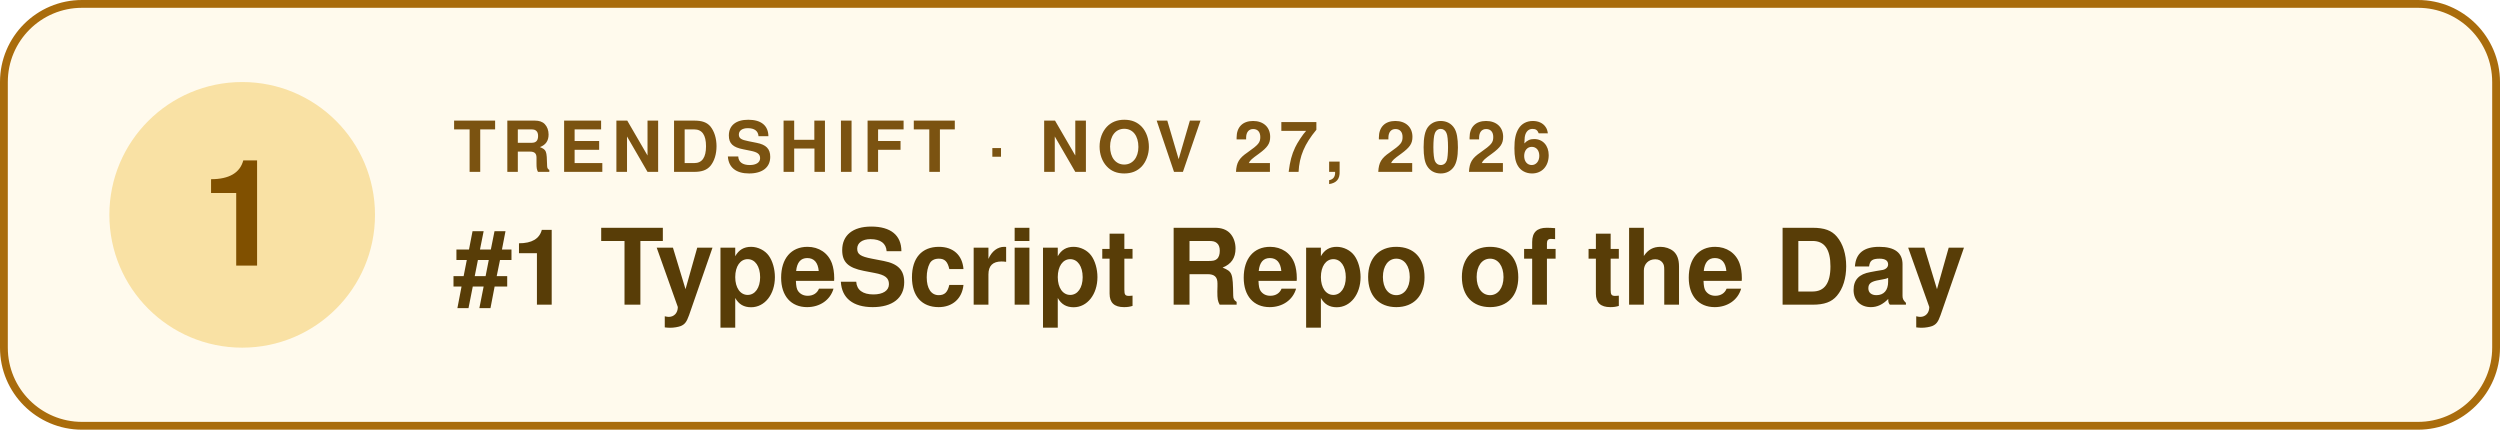
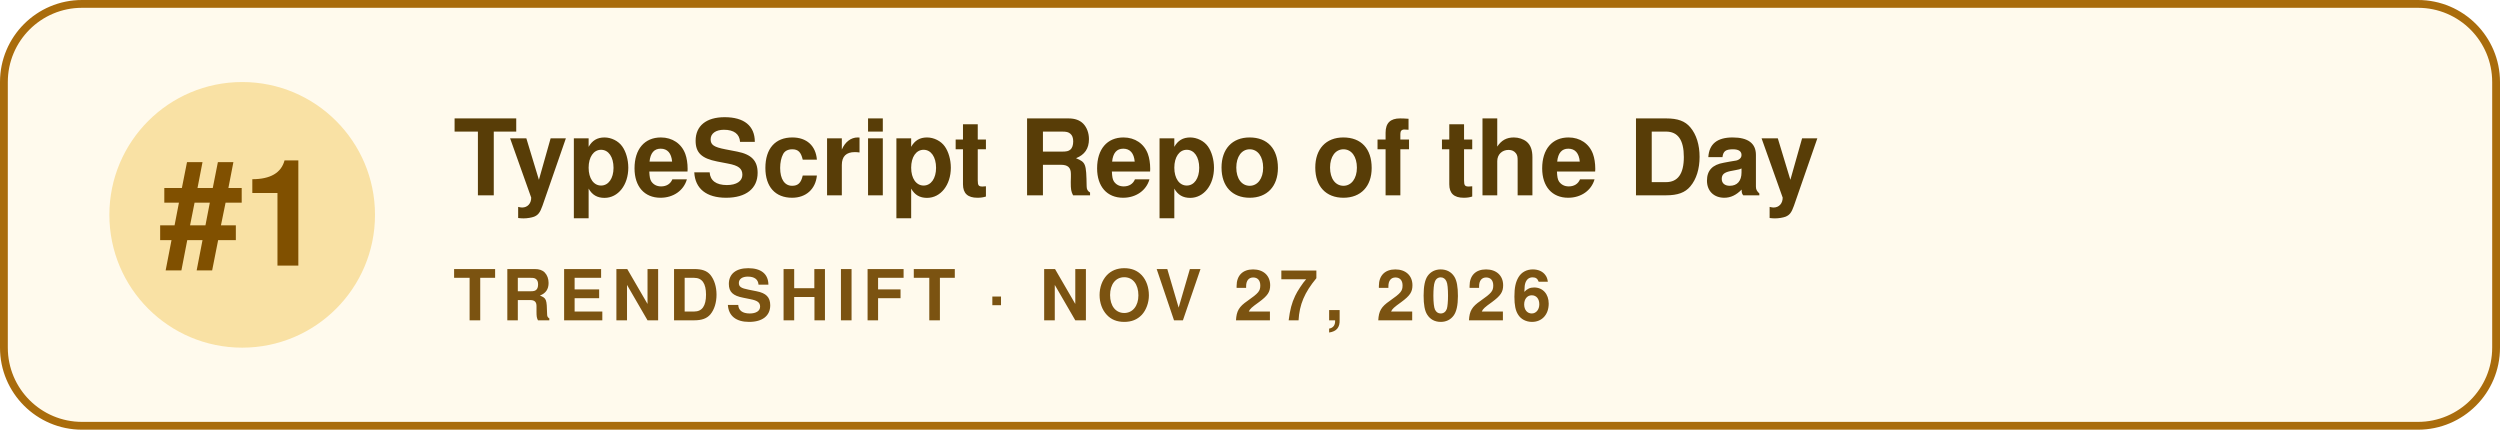
- <svg xmlns="http://www.w3.org/2000/svg" width="320" height="55" viewBox="0 0 320 55" role="img" aria-label="TRENDSHIFT · NOV 27, 2026 #1 TypeScript Repo of the Day">
+ <svg xmlns="http://www.w3.org/2000/svg" width="320" height="55" viewBox="0 0 320 55" role="img" aria-label="TypeScript Repo of the Day · TRENDSHIFT · NOV 27, 2026 · #1">
  <rect x="0.5" y="0.5" width="319" height="54" rx="10" fill="#FFFAED" stroke="#A96C0C" />
  <circle cx="31" cy="27.5" r="17" fill="#F9E1A4" />
-   <text x="31" y="34" text-anchor="middle" font-family="-apple-system,BlinkMacSystemFont,'Segoe UI','PingFang SC','Microsoft YaHei','Noto Sans SC',Helvetica,Arial,sans-serif" font-size="19" font-weight="700" fill="#805000">1</text>
-   <text x="58" y="22" font-family="-apple-system,BlinkMacSystemFont,'Segoe UI','PingFang SC','Microsoft YaHei','Noto Sans SC',Helvetica,Arial,sans-serif" font-size="9" font-weight="600" letter-spacing="0.8" fill="#7B5311">TRENDSHIFT · NOV 27, 2026</text>
-   <text x="58" y="39" font-family="-apple-system,BlinkMacSystemFont,'Segoe UI','PingFang SC','Microsoft YaHei','Noto Sans SC',Helvetica,Arial,sans-serif" font-size="13.5" font-weight="700" fill="#583D07">#1 TypeScript Repo of the Day</text>
+   <text x="31" y="34" text-anchor="middle" font-family="-apple-system,BlinkMacSystemFont,'Segoe UI','PingFang SC','Microsoft YaHei','Noto Sans SC',Helvetica,Arial,sans-serif" font-size="19" font-weight="700" fill="#805000">#1</text>
+   <text x="58" y="41" font-family="-apple-system,BlinkMacSystemFont,'Segoe UI','PingFang SC','Microsoft YaHei','Noto Sans SC',Helvetica,Arial,sans-serif" font-size="9" font-weight="600" letter-spacing="0.8" fill="#7B5311">TRENDSHIFT · NOV 27, 2026</text>
+   <text x="58" y="25" font-family="-apple-system,BlinkMacSystemFont,'Segoe UI','PingFang SC','Microsoft YaHei','Noto Sans SC',Helvetica,Arial,sans-serif" font-size="13.5" font-weight="700" fill="#583D07">TypeScript Repo of the Day</text>
</svg>
